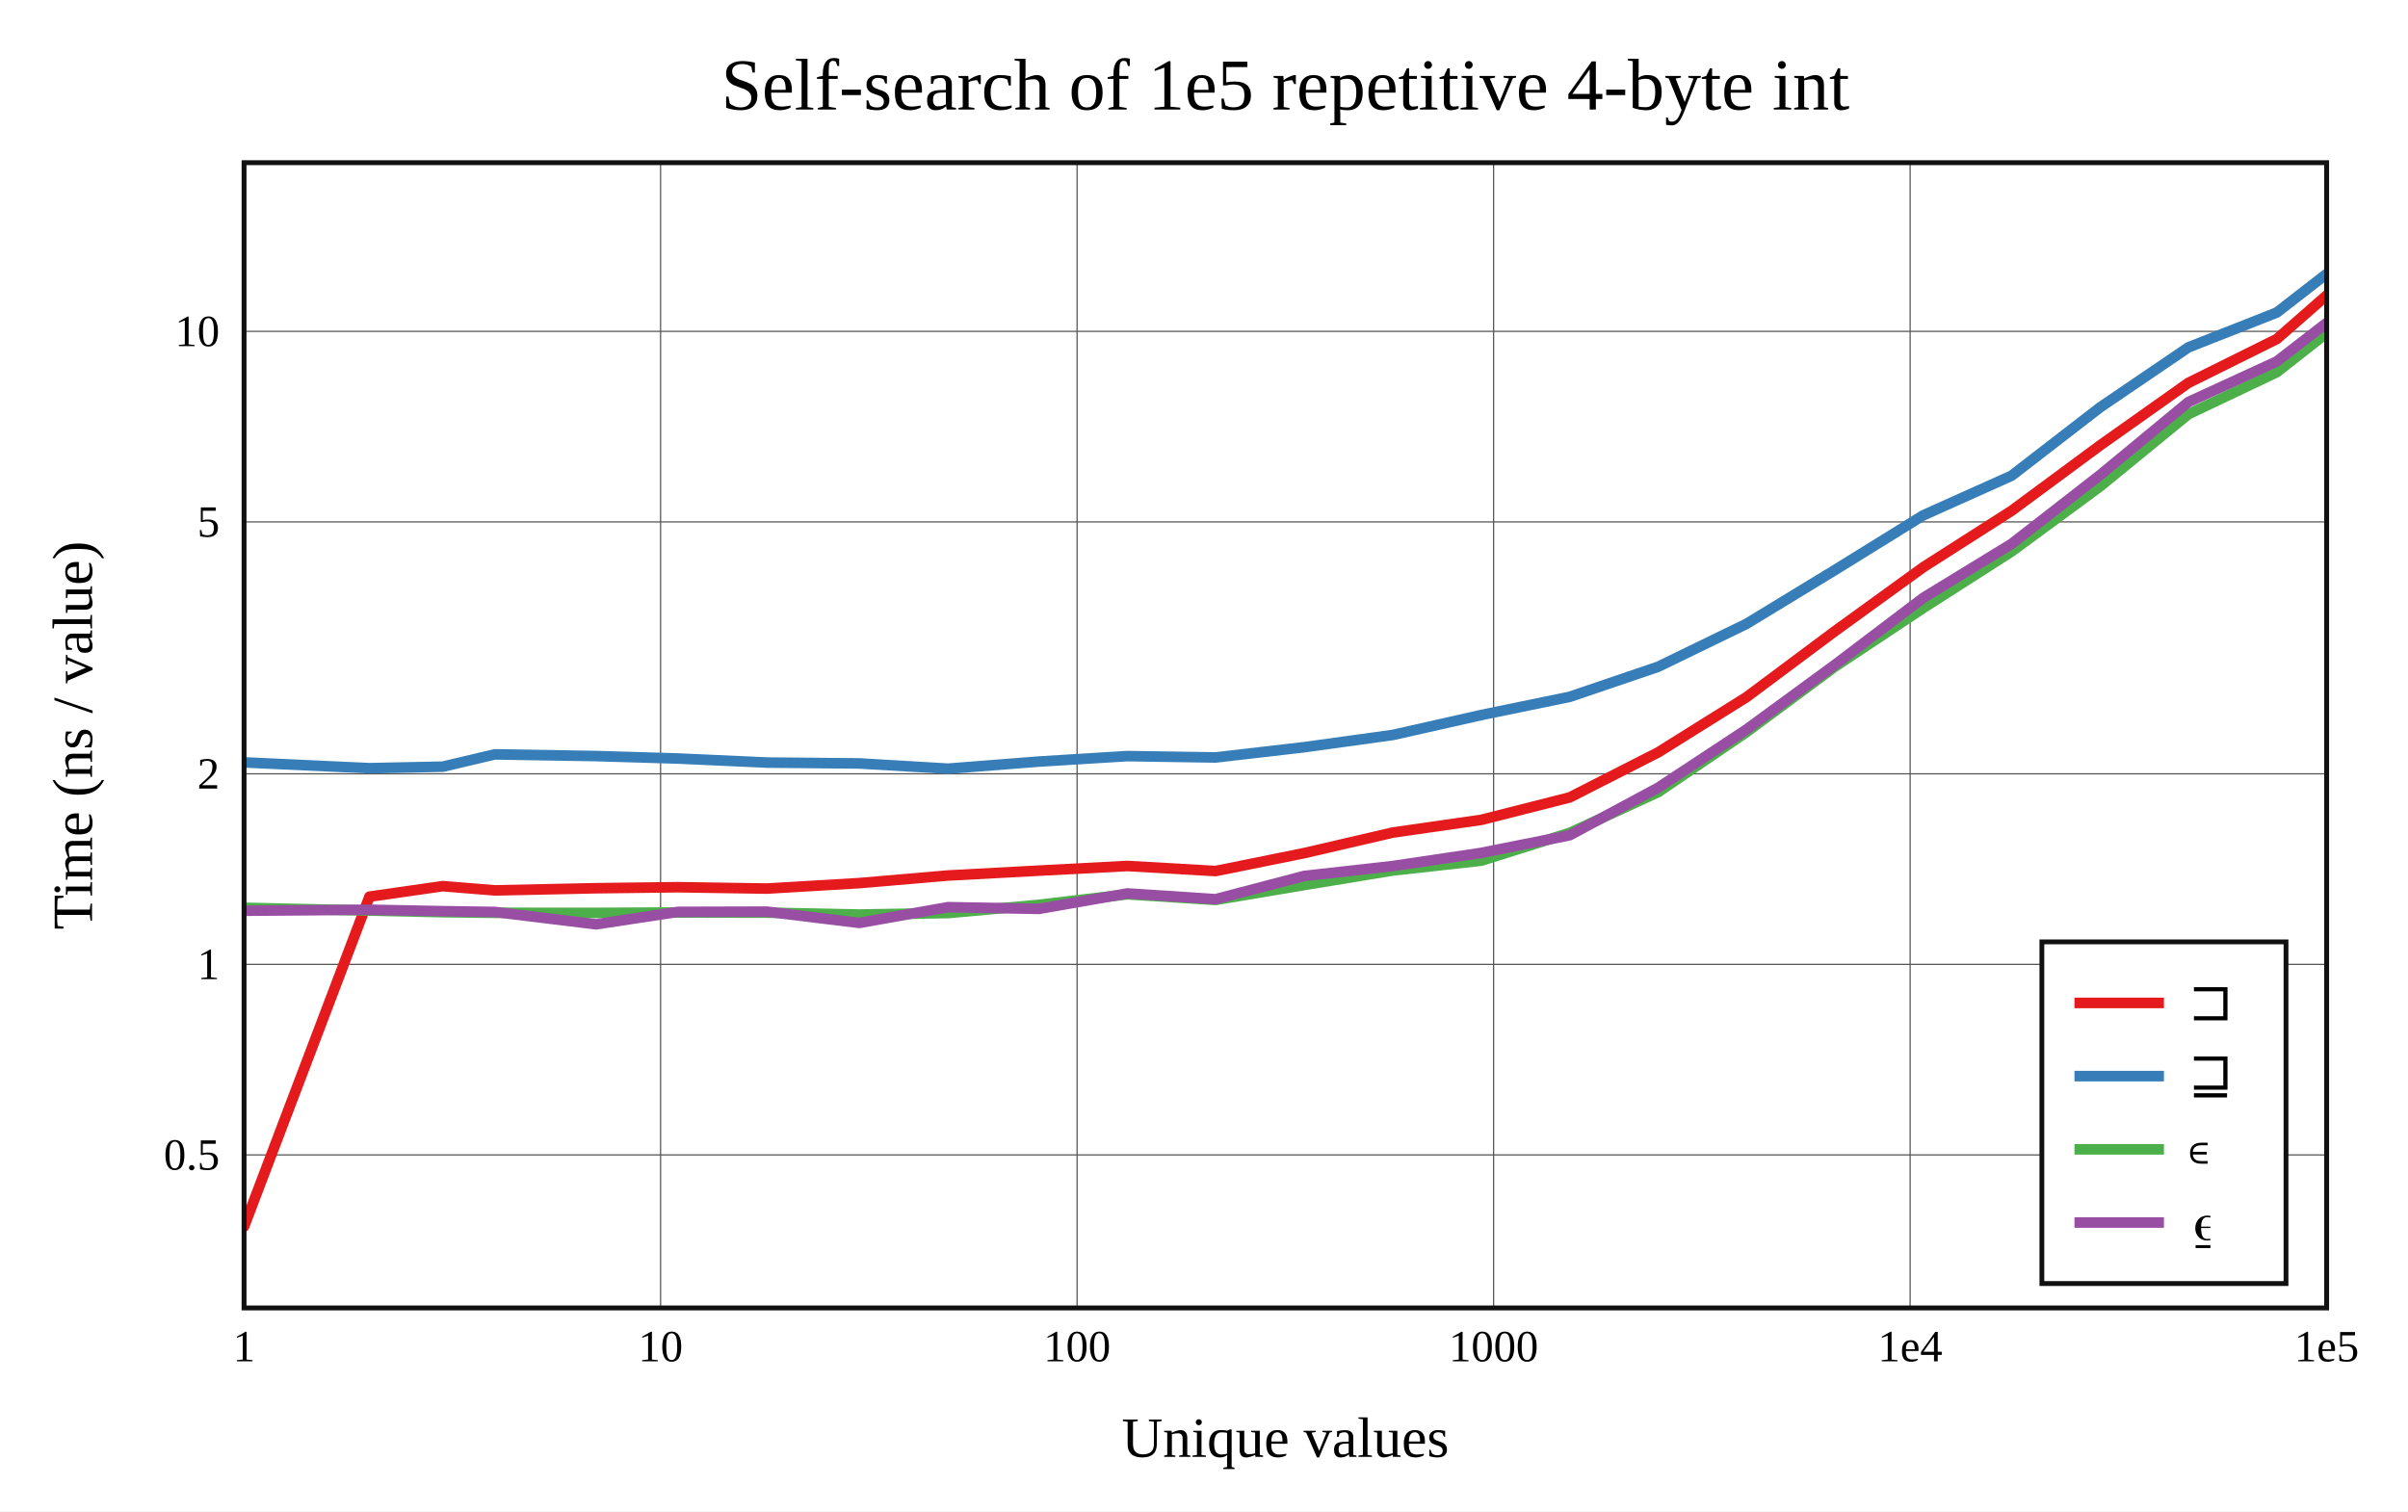
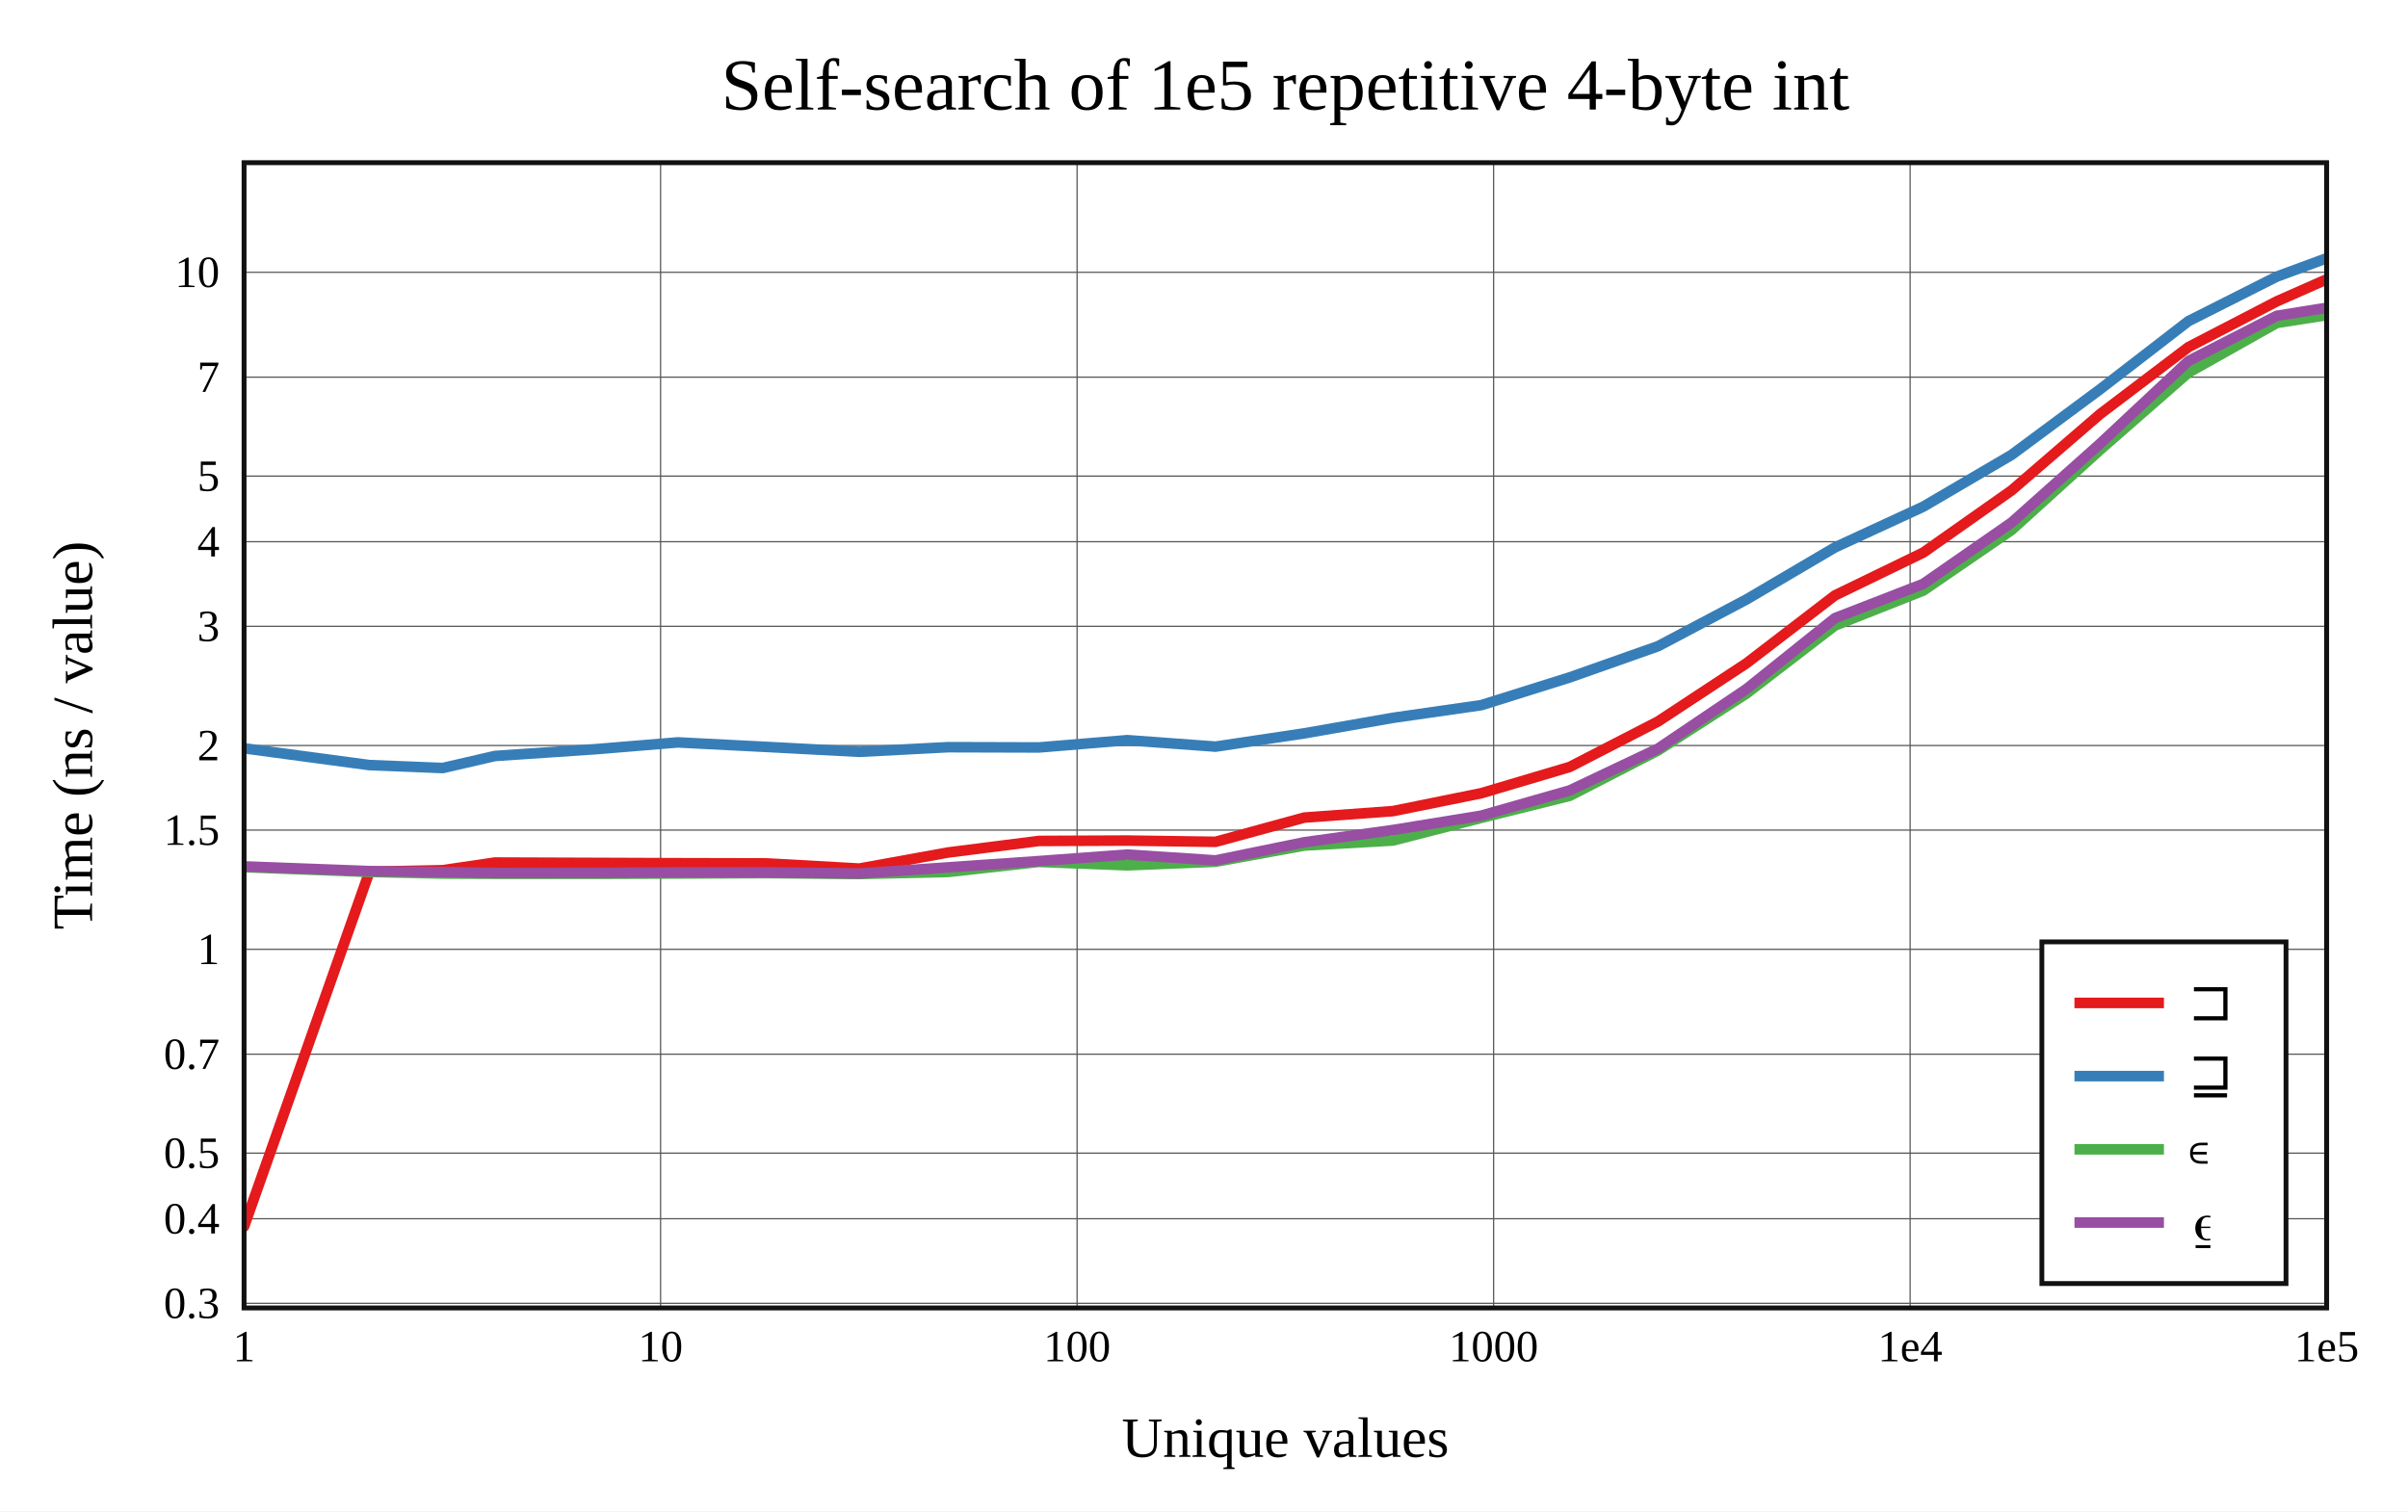
<svg xmlns="http://www.w3.org/2000/svg" viewBox="-60 -40 592 371.6" height="557.4" width="888">
  <g stroke-width="2.6" font-size="14px" text-anchor="middle">
    <defs>
      <clipPath id="clip">
        <rect x="0" y="0" width="512" height="281.6" />
      </clipPath>
    </defs>
    <rect fill="white" x="-60" y="-40" width="592" height="371.6" />
    <text dy="0.33em" font-size="18px" x="256" y="-19">Self-search of 1e5 repetitive 4-byte int</text>
    <text dy="0.33em" x="256" y="313.6">Unique values</text>
    <text dy="0.33em" transform="rotate(-90)" x="-140.8" y="-42">Time (ns / value)</text>
    <g stroke-width="0.3" stroke="#555">
      <path d="M102.4 0v281.6" />
      <path d="M204.8 0v281.6" />
      <path d="M307.2 0v281.6" />
      <path d="M409.6 0v281.6" />
-       <path d="M0 243.977h512" />
-       <path d="M0 197.122h512" />
-       <path d="M0 150.268h512" />
-       <path d="M0 88.331h512" />
-       <path d="M0 41.477h512" />
+       <path d="M0 280.465h512" />
+       <path d="M0 259.667h512" />
+       <path d="M0 243.534h512" />
+       <path d="M0 219.208h512" />
+       <path d="M0 193.422h512" />
+       <path d="M0 164.108h512" />
+       <path d="M0 143.309h512" />
+       <path d="M0 113.995h512" />
+       <path d="M0 93.197h512" />
+       <path d="M0 77.064h512" />
+       <path d="M0 52.738h512" />
+       <path d="M0 26.952h512" />
    </g>
    <g font-size="11px">
      <text dy="0.33em" x="0" y="291.1">1</text>
      <text dy="0.33em" x="102.4" y="291.1">10</text>
      <text dy="0.33em" x="204.8" y="291.1">100</text>
      <text dy="0.33em" x="307.2" y="291.1">1000</text>
      <text dy="0.33em" x="409.6" y="291.1">1e4</text>
      <text dy="0.33em" x="512" y="291.1">1e5</text>
      <g text-anchor="end">
-         <text dy="0.33em" x="-6" y="243.977">0.5</text>
-         <text dy="0.33em" x="-6" y="197.122">1</text>
-         <text dy="0.33em" x="-6" y="150.268">2</text>
-         <text dy="0.33em" x="-6" y="88.331">5</text>
-         <text dy="0.33em" x="-6" y="41.477">10</text>
+         <text dy="0.33em" x="-6" y="280.465">0.3</text>
+         <text dy="0.33em" x="-6" y="259.667">0.4</text>
+         <text dy="0.33em" x="-6" y="243.534">0.5</text>
+         <text dy="0.33em" x="-6" y="219.208">0.7</text>
+         <text dy="0.33em" x="-6" y="193.422">1</text>
+         <text dy="0.33em" x="-6" y="164.108">1.5</text>
+         <text dy="0.33em" x="-6" y="143.309">2</text>
+         <text dy="0.33em" x="-6" y="113.995">3</text>
+         <text dy="0.33em" x="-6" y="93.197">4</text>
+         <text dy="0.33em" x="-6" y="77.064">5</text>
+         <text dy="0.33em" x="-6" y="52.738">7</text>
+         <text dy="0.33em" x="-6" y="26.952">10</text>
      </g>
    </g>
    <rect stroke-width="1.2" stroke="#111" fill="white" transform="translate(442,191.6)" x="0" y="0" width="60" height="84" />
    <g clip-path="url(#clip)" fill="none" stroke-linecap="round" stroke-linejoin="round">
-       <path stroke="#e41a1c" d="M0 261.6L30.825 180.473L48.857 177.89L61.651 178.933L86.538 178.4L106.639 178.152L128.54 178.488L151.257 177.142L173.076 175.272L195.429 174.074L217.147 172.933L238.842 174.175L260.639 169.766L282.435 164.707L304.164 161.588L325.908 156.071L347.646 144.999L369.37 131.416L391.101 115.202L412.829 99.471L434.558 85.581L456.287 69.525L478.016 54.141L499.744 43.359L521.472 24.336" />
-       <path stroke="#377eb8" d="M0 147.459L30.825 148.887L48.857 148.51L61.651 145.488L86.538 145.906L106.639 146.505L128.54 147.501L151.257 147.714L173.076 149.004L195.429 147.255L217.147 145.916L238.842 146.248L260.639 143.725L282.435 140.71L304.164 135.812L325.908 131.337L347.646 123.946L369.37 113.394L391.101 100.165L412.829 86.709L434.558 76.961L456.287 60.176L478.016 45.405L499.744 36.843L521.472 20" />
-       <path stroke="#4daf4a" d="M0 183.212L30.825 183.897L48.857 184.291L61.651 184.445L86.538 184.467L106.639 184.364L128.54 184.409L151.257 184.869L173.076 184.505L195.429 182.481L217.147 179.892L238.842 181.273L260.639 177.613L282.435 174.034L304.164 171.627L325.908 164.788L347.646 154.768L369.37 140.009L391.101 123.922L412.829 109.496L434.558 95.593L456.287 79.611L478.016 61.835L499.744 51.514L521.472 34.455" />
-       <path stroke="#984ea3" d="M0 183.935L30.825 183.694L48.857 184.045L61.651 184.235L86.538 187.268L106.639 184.215L128.54 184.155L151.257 186.928L173.076 183.057L195.429 183.476L217.147 179.68L238.842 181.099L260.639 175.381L282.435 172.942L304.164 169.712L325.908 165.371L347.646 153.687L369.37 139.369L391.101 123.466L412.829 106.999L434.558 93.713L456.287 76.808L478.016 58.855L499.744 48.863L521.472 32.068" />
+       <path stroke="#e41a1c" d="M0 261.6L30.825 174.339L48.857 173.967L61.651 172.085L86.538 172.174L106.639 172.247L128.54 172.298L151.257 173.569L173.076 169.613L195.429 166.775L217.147 166.684L238.842 166.991L260.639 161.033L282.435 159.443L304.164 155.04L325.908 148.582L347.646 137.386L369.37 123.087L391.101 106.41L412.829 95.872L434.558 80.57L456.287 61.827L478.016 45.355L499.744 34.096L521.472 24.498" />
+       <path stroke="#377eb8" d="M0 143.997L30.825 148.123L48.857 148.843L61.651 145.886L86.538 144.203L106.639 142.543L128.54 143.659L151.257 144.858L173.076 143.722L195.429 143.785L217.147 141.995L238.842 143.584L260.639 140.321L282.435 136.504L304.164 133.388L325.908 126.563L347.646 118.884L369.37 107.395L391.101 94.608L412.829 84.582L434.558 71.836L456.287 55.729L478.016 38.965L499.744 28.012L521.472 20" />
+       <path stroke="#4daf4a" d="M0 173.22L30.825 174.406L48.857 174.794L61.651 174.846L86.538 174.859L106.639 174.785L128.54 174.688L151.257 174.901L173.076 174.399L195.429 171.928L217.147 172.771L238.842 171.889L260.639 167.908L282.435 166.67L304.164 161.094L325.908 155.681L347.646 144.502L369.37 130.525L391.101 113.813L412.829 105.215L434.558 90.311L456.287 70.616L478.016 51.623L499.744 39.406L521.472 36.033" />
+       <path stroke="#984ea3" d="M0 173.033L30.825 174.188L48.857 174.435L61.651 174.655L86.538 174.622L106.639 174.516L128.54 174.502L151.257 174.777L173.076 173.273L195.429 171.726L217.147 170.122L238.842 171.562L260.639 167.097L282.435 164.086L304.164 160.555L325.908 154.347L347.646 144.051L369.37 129.406L391.101 111.991L412.829 103.563L434.558 88.463L456.287 69.098L478.016 48.766L499.744 37.649L521.472 34.148" />
    </g>
    <rect stroke-width="1.2" stroke="#111" fill="none" x="0" y="0" width="512" height="281.6" />
    <g transform="translate(442,191.6)" text-anchor="start" font-size="13px">
      <rect fill="white" opacity="0.6" x="0.65" y="0.65" width="58.7" height="82.7" />
      <path stroke="#e41a1c" d="M8 15h22" />
      <path stroke="#377eb8" d="M8 33h22" />
      <path stroke="#4daf4a" d="M8 51h22" />
      <path stroke="#984ea3" d="M8 69h22" />
      <text dy="0.33em" x="36" y="15">⊐</text>
      <text dy="0.33em" x="36" y="33">⊒</text>
      <text dy="0.33em" x="36" y="51">∊</text>
      <text dy="0.33em" x="36" y="69">⍷</text>
    </g>
  </g>
</svg>
